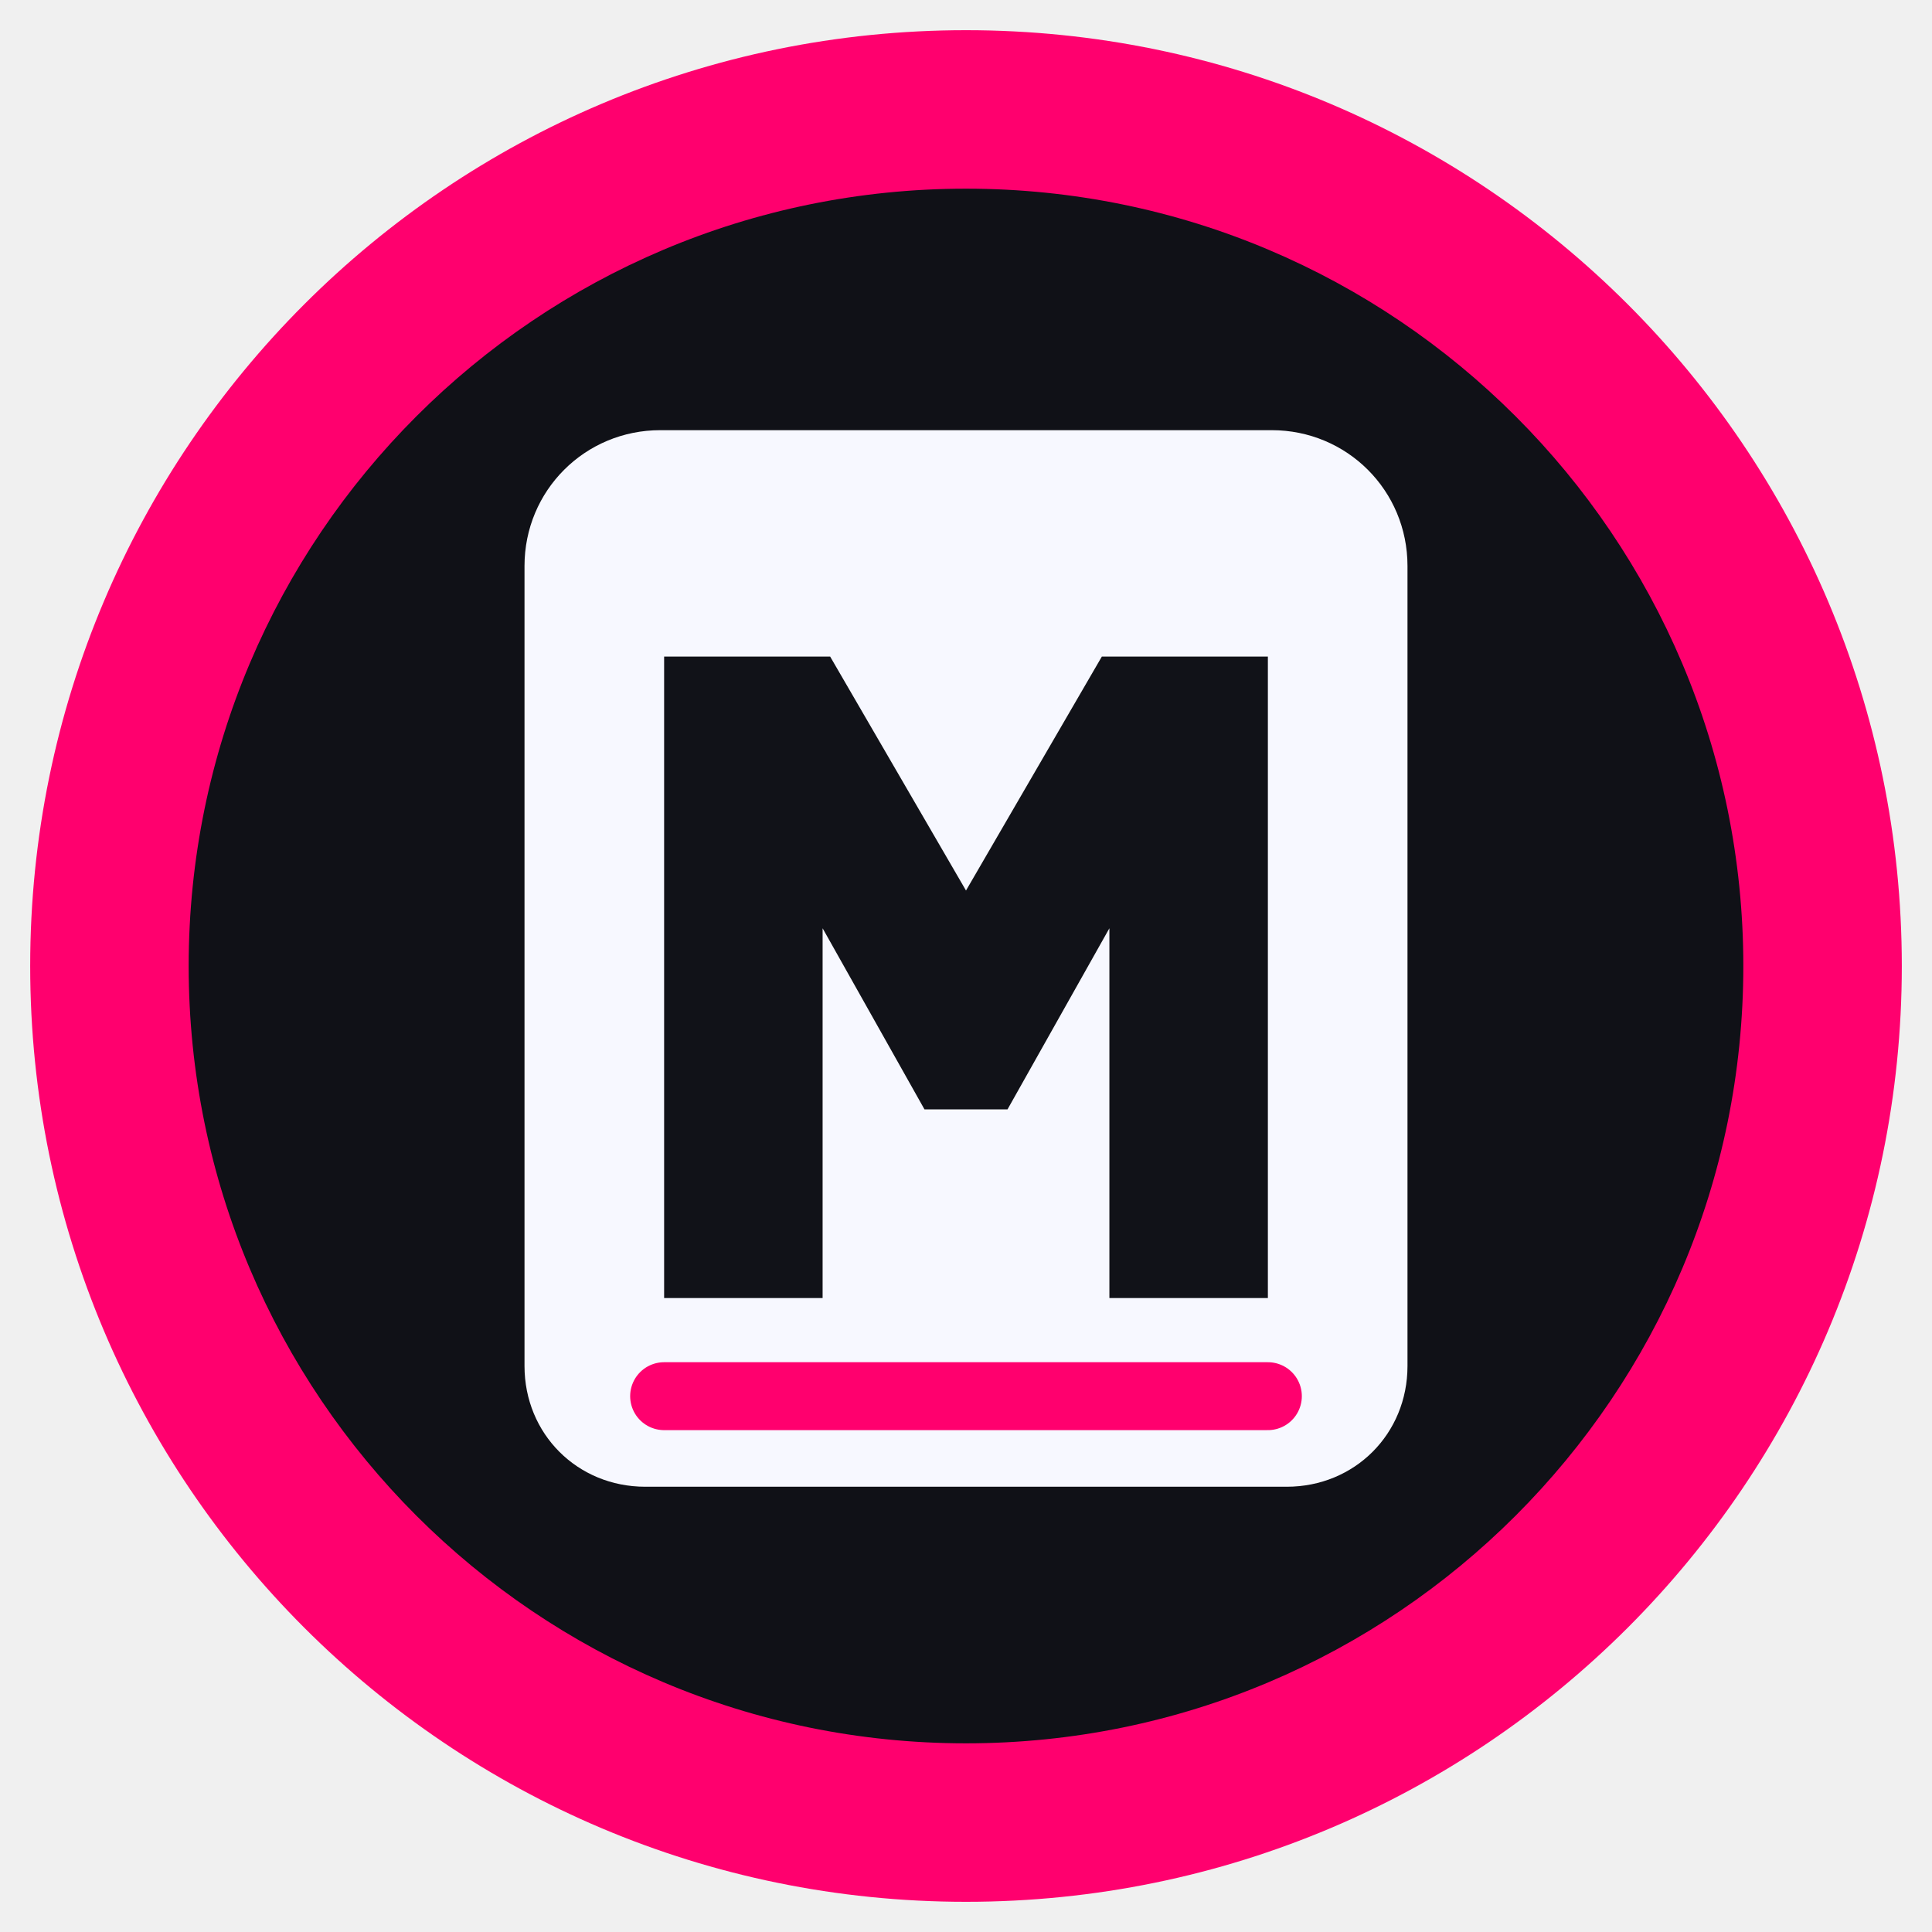
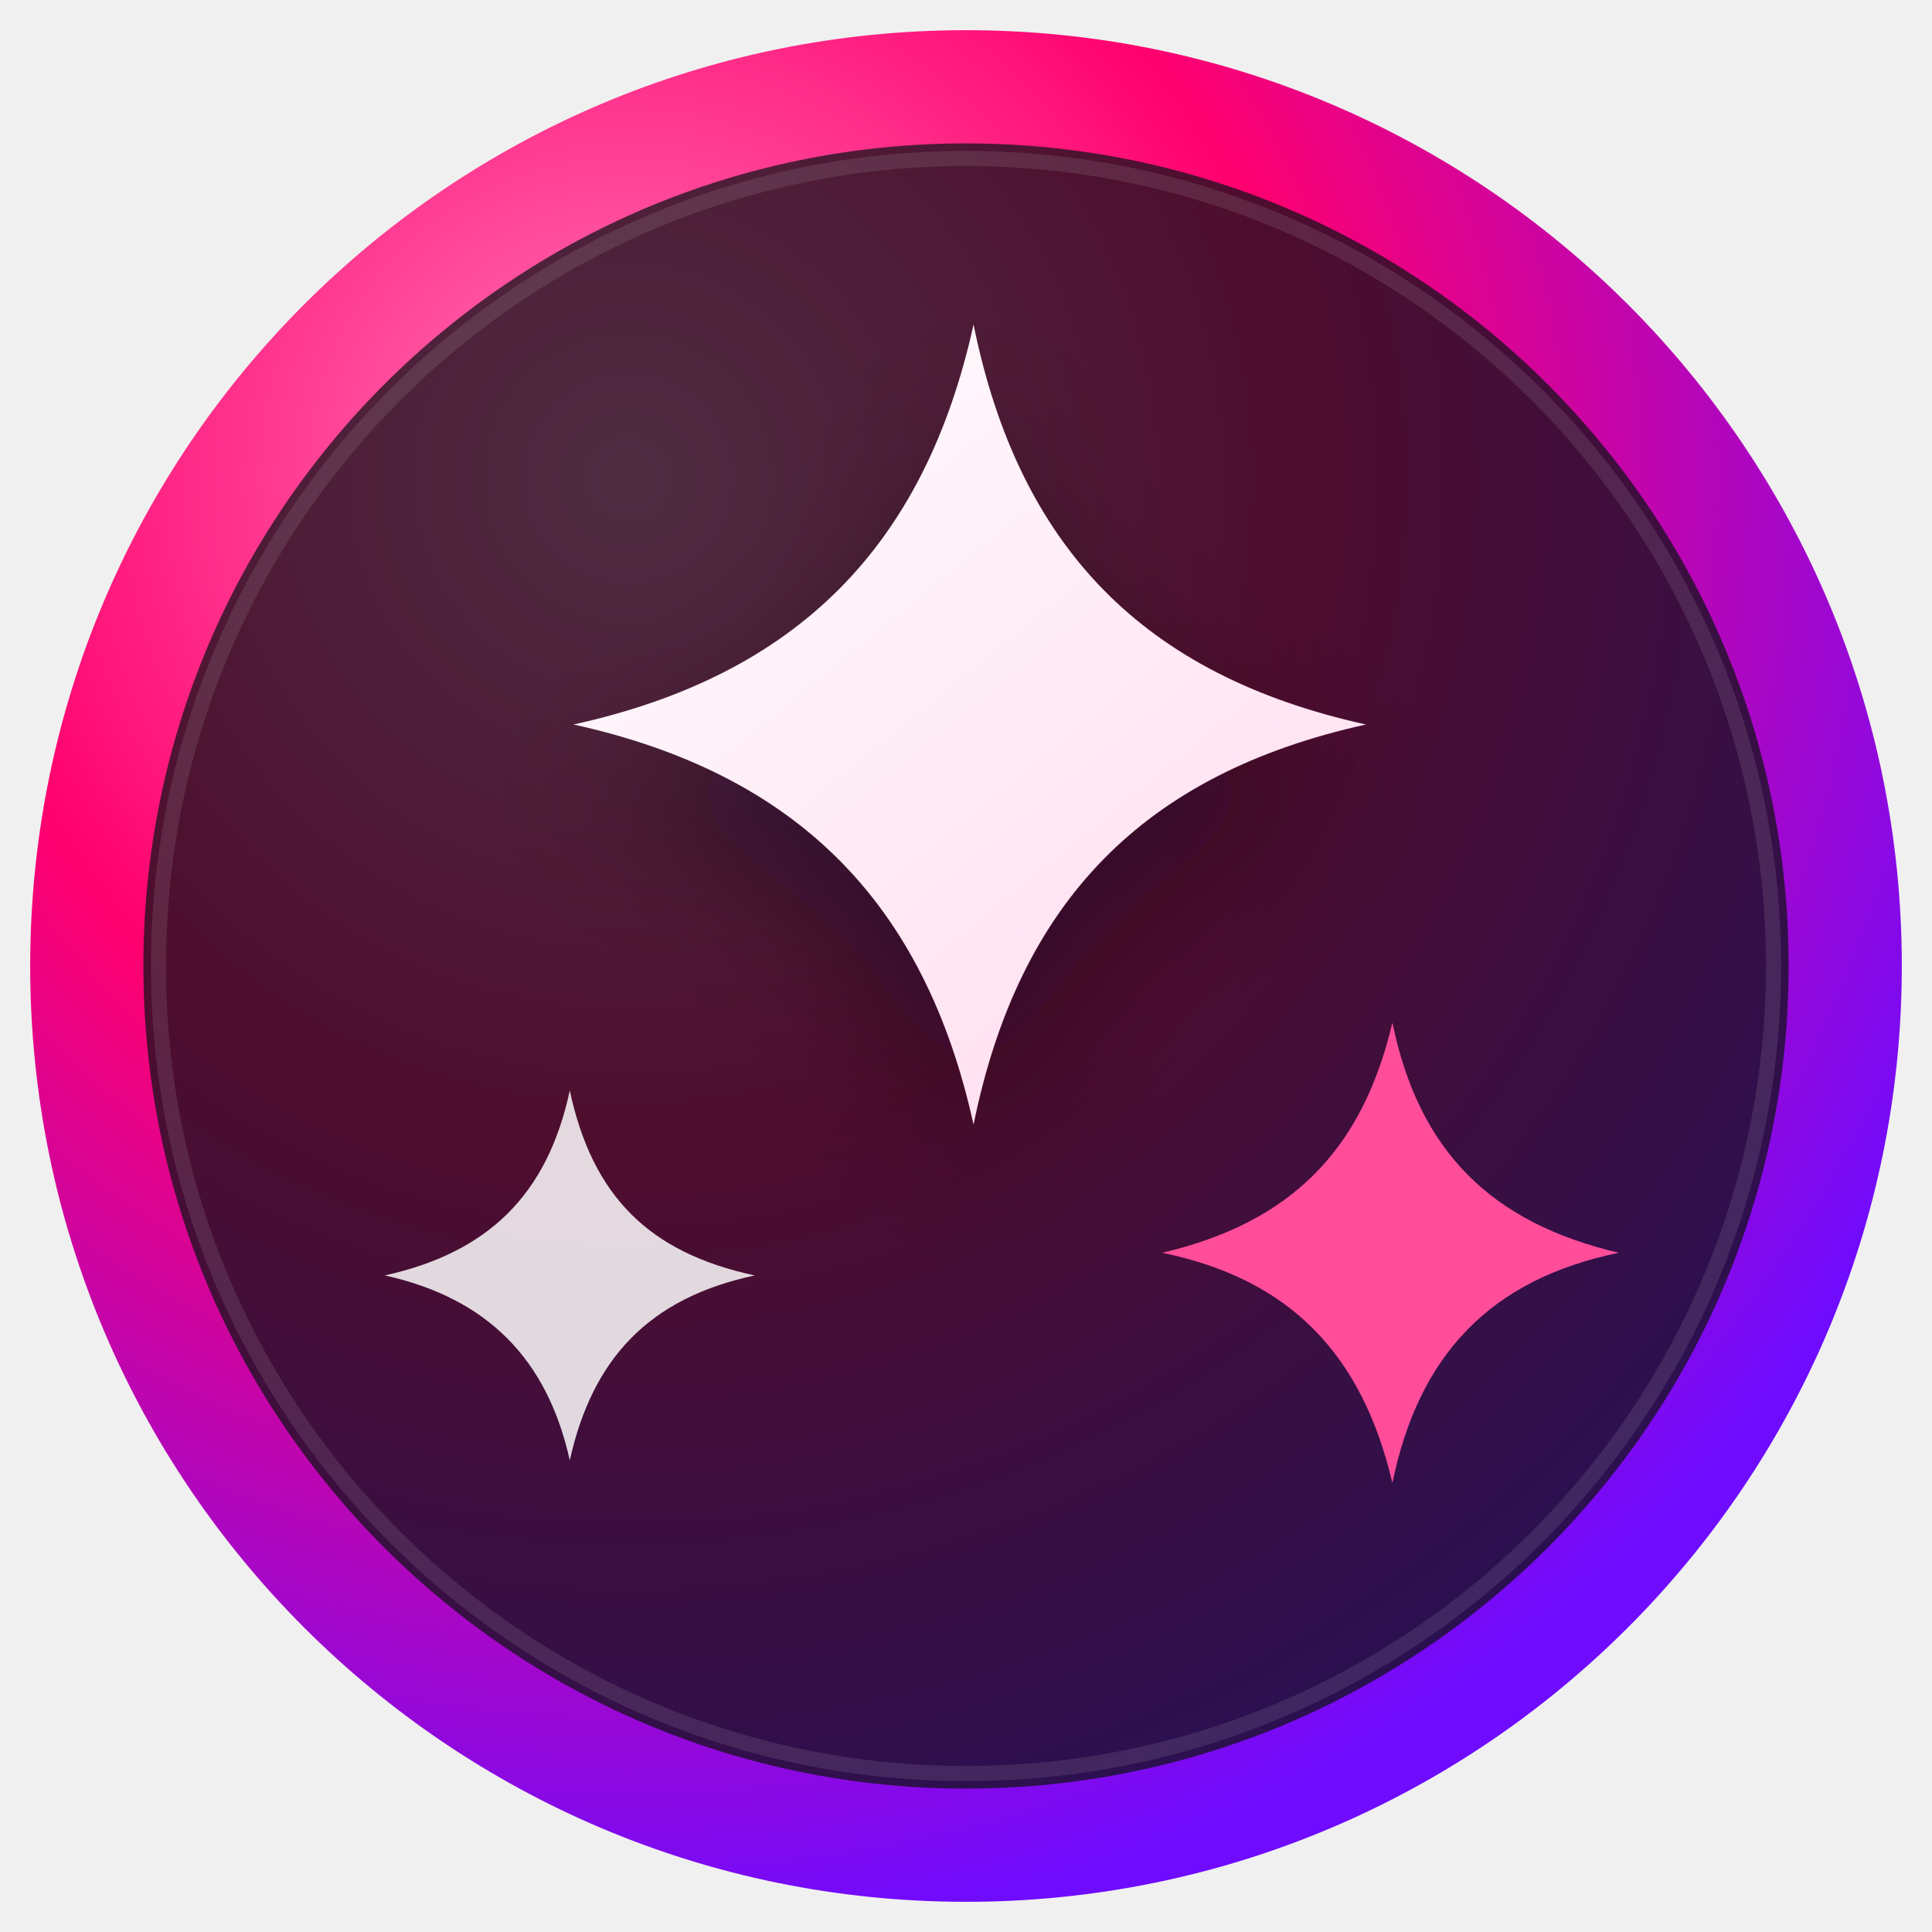
<svg xmlns="http://www.w3.org/2000/svg" viewBox="0 0 512 512" role="img" aria-label="Manhwa Lib icon">
-   <circle cx="256" cy="256" r="248" fill="#ff006e" />
-   <circle cx="256" cy="256" r="206" fill="#101117" />
-   <path d="M139 150c0-20 16-36 36-36h162c20 0 36 16 36 36v212c0 18-14 32-32 32H171c-18 0-32-14-32-32V150Z" fill="#f7f8ff" />
-   <path d="M176 344V174h44l36 62 36-62h44v170h-42V246l-27 48h-22l-27-48v98h-42Z" fill="#111218" />
-   <path d="M176 370h160" stroke="#ff006e" stroke-width="18" stroke-linecap="round" />
+   <defs>
+     <radialGradient id="bg" cx="32%" cy="24%" r="78%">
+       <stop offset="0" stop-color="#ff7ab8" />
+       <stop offset="0.46" stop-color="#ff006e" />
+       <stop offset="1" stop-color="#6f0bff" />
+     </radialGradient>
+     <linearGradient id="shine" x1="132" y1="104" x2="384" y2="414" gradientUnits="userSpaceOnUse">
+       <stop offset="0" stop-color="#ffffff" />
+       <stop offset="0.56" stop-color="#ffe2f1" />
+       <stop offset="1" stop-color="#b9c9ff" />
+     </linearGradient>
+     <filter id="soft" x="-20%" y="-20%" width="140%" height="140%">
+       <feDropShadow dx="0" dy="18" stdDeviation="18" flood-color="#0a0018" flood-opacity="0.38" />
+     </filter>
+   </defs>
+   <circle cx="256" cy="256" r="248" fill="url(#bg)" />
+   <circle cx="256" cy="256" r="218" fill="#101117" opacity="0.74" />
+   <circle cx="256" cy="256" r="214" fill="none" stroke="#ffffff" stroke-opacity="0.1" stroke-width="4" />
+   <path filter="url(#soft)" fill="url(#shine)" d="M258 86c12 59 45 93 104 106-59 13-92 47-104 106-13-59-47-93-106-106 59-13 93-47 106-106Z" />
+   <path fill="#ff4d9a" d="M369 271c7 34 26 53 60 61-34 7-53 27-60 61-8-34-27-54-61-61 34-8 53-27 61-61Z" />
+   <path fill="#ffffff" opacity="0.84" d="M151 289c6 28 21 43 49 49-28 6-43 22-49 49-6-27-22-43-49-49 27-6 43-21 49-49Z" />
</svg>
